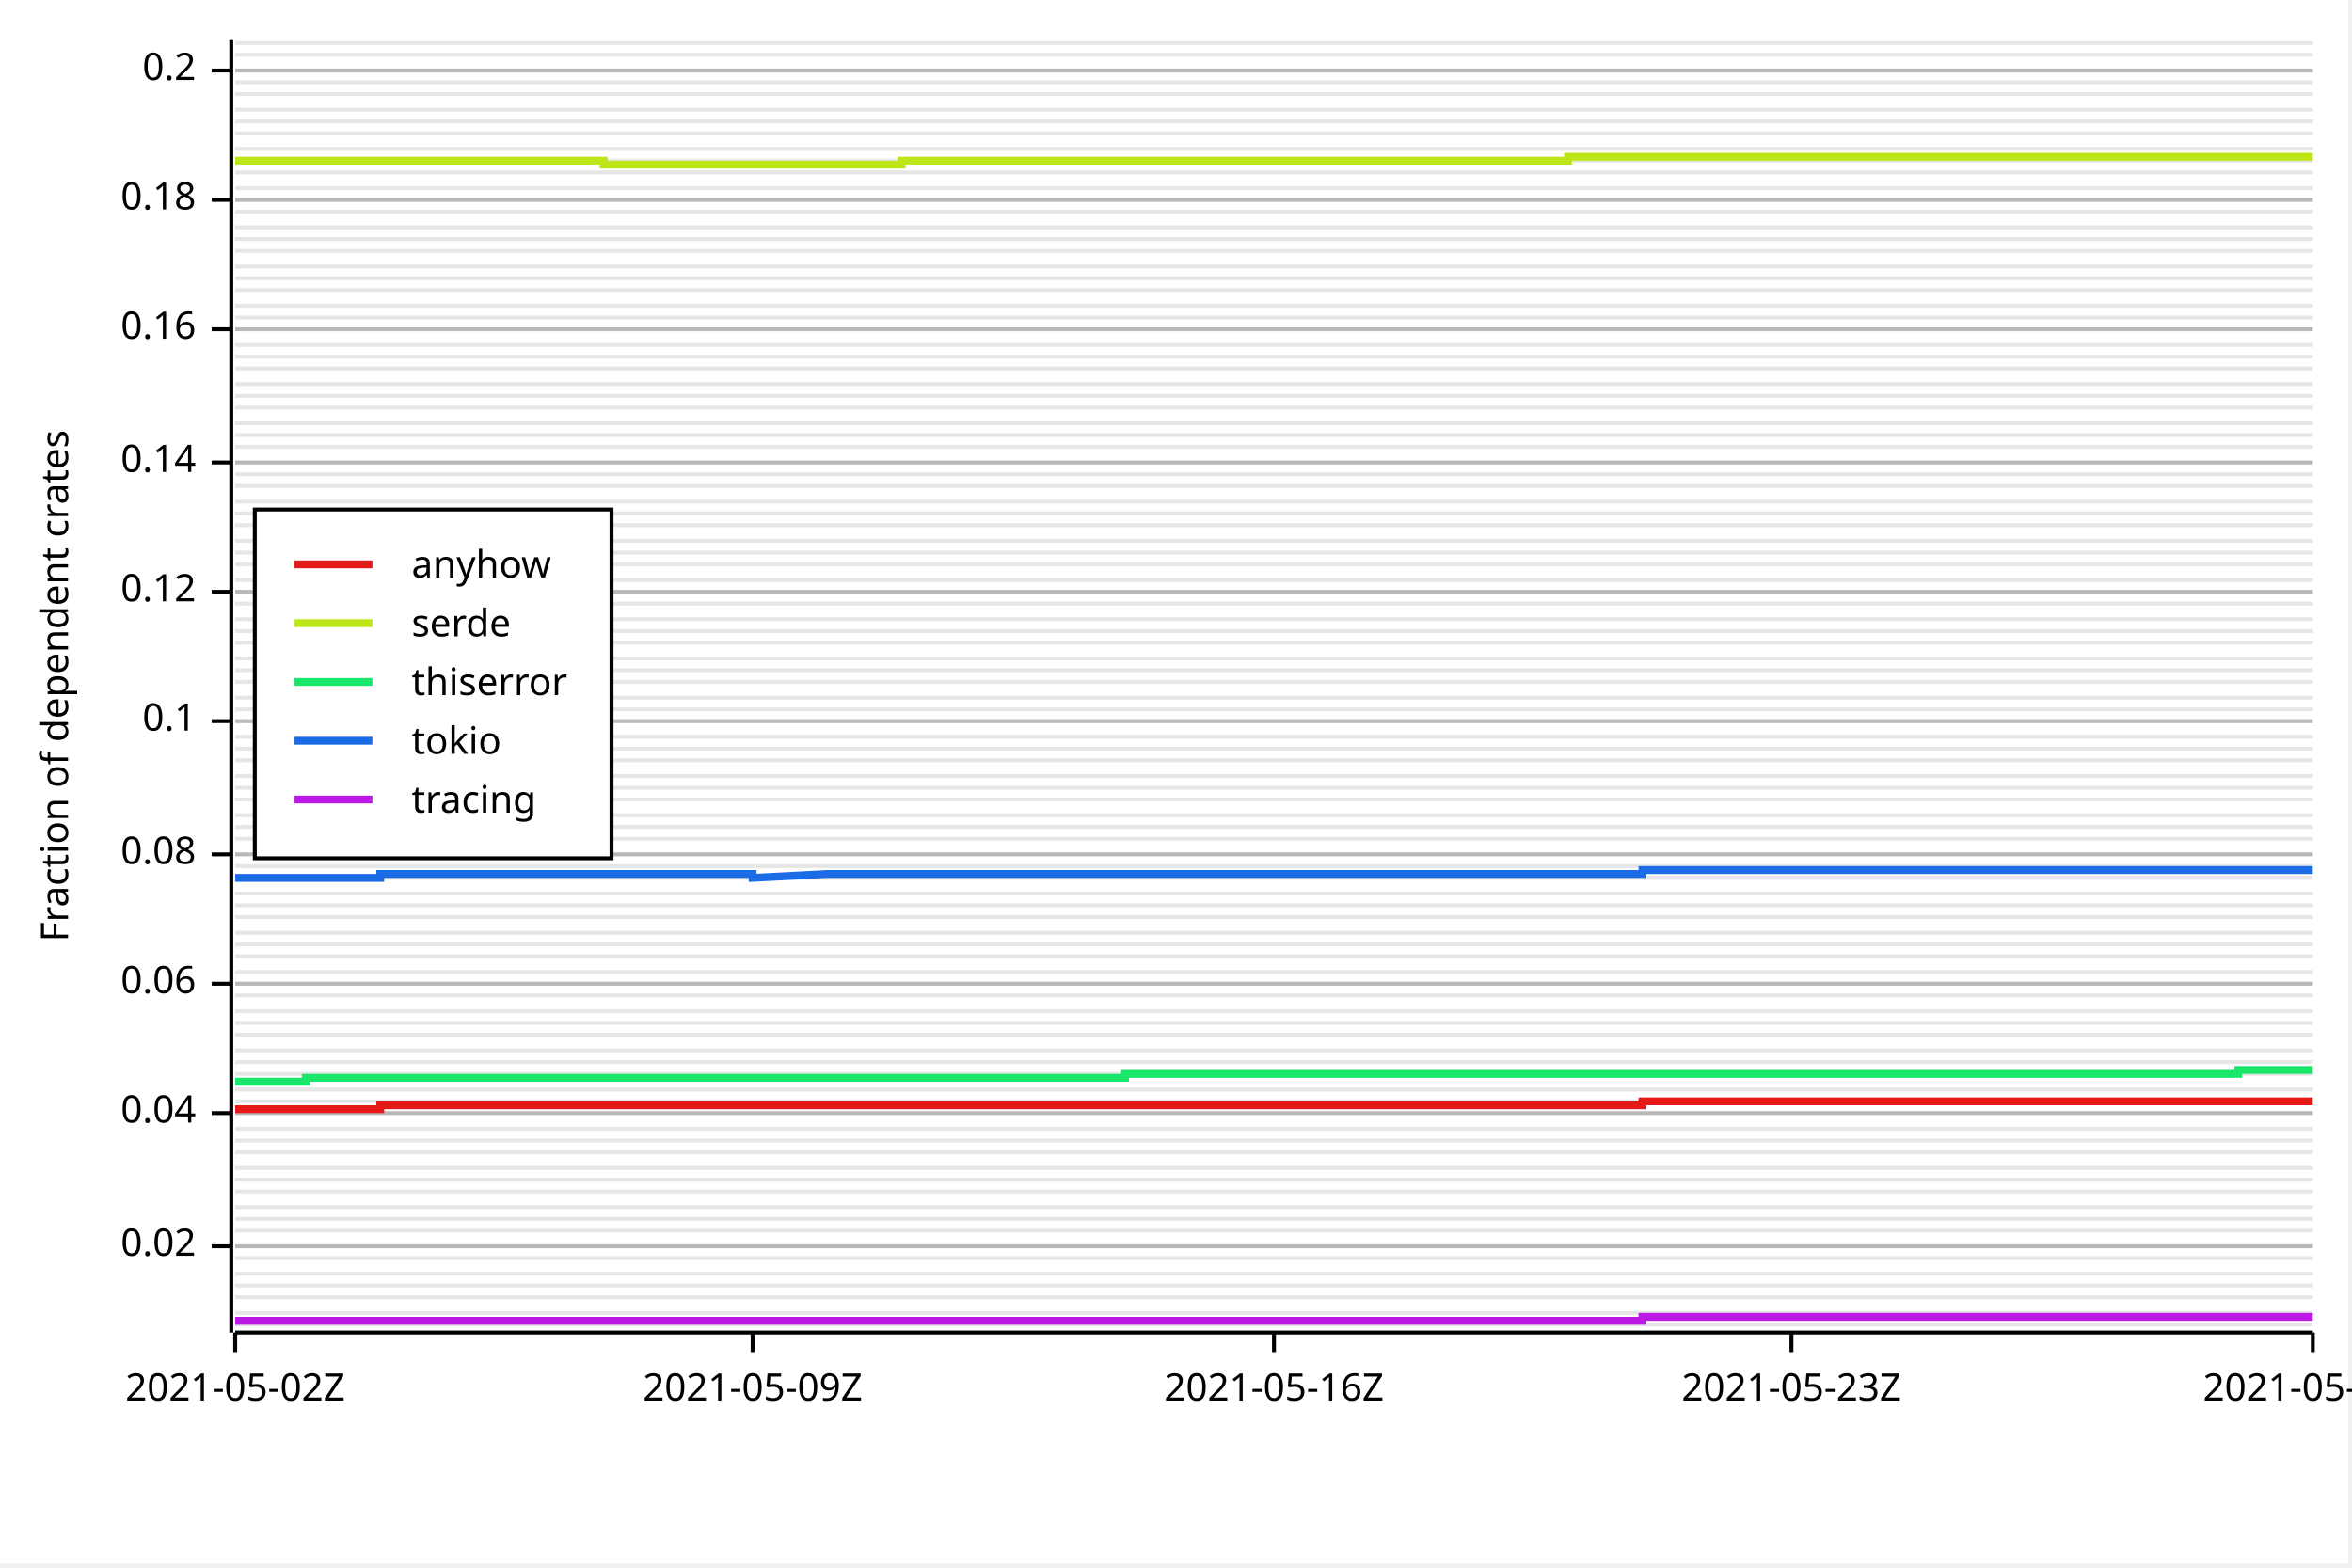
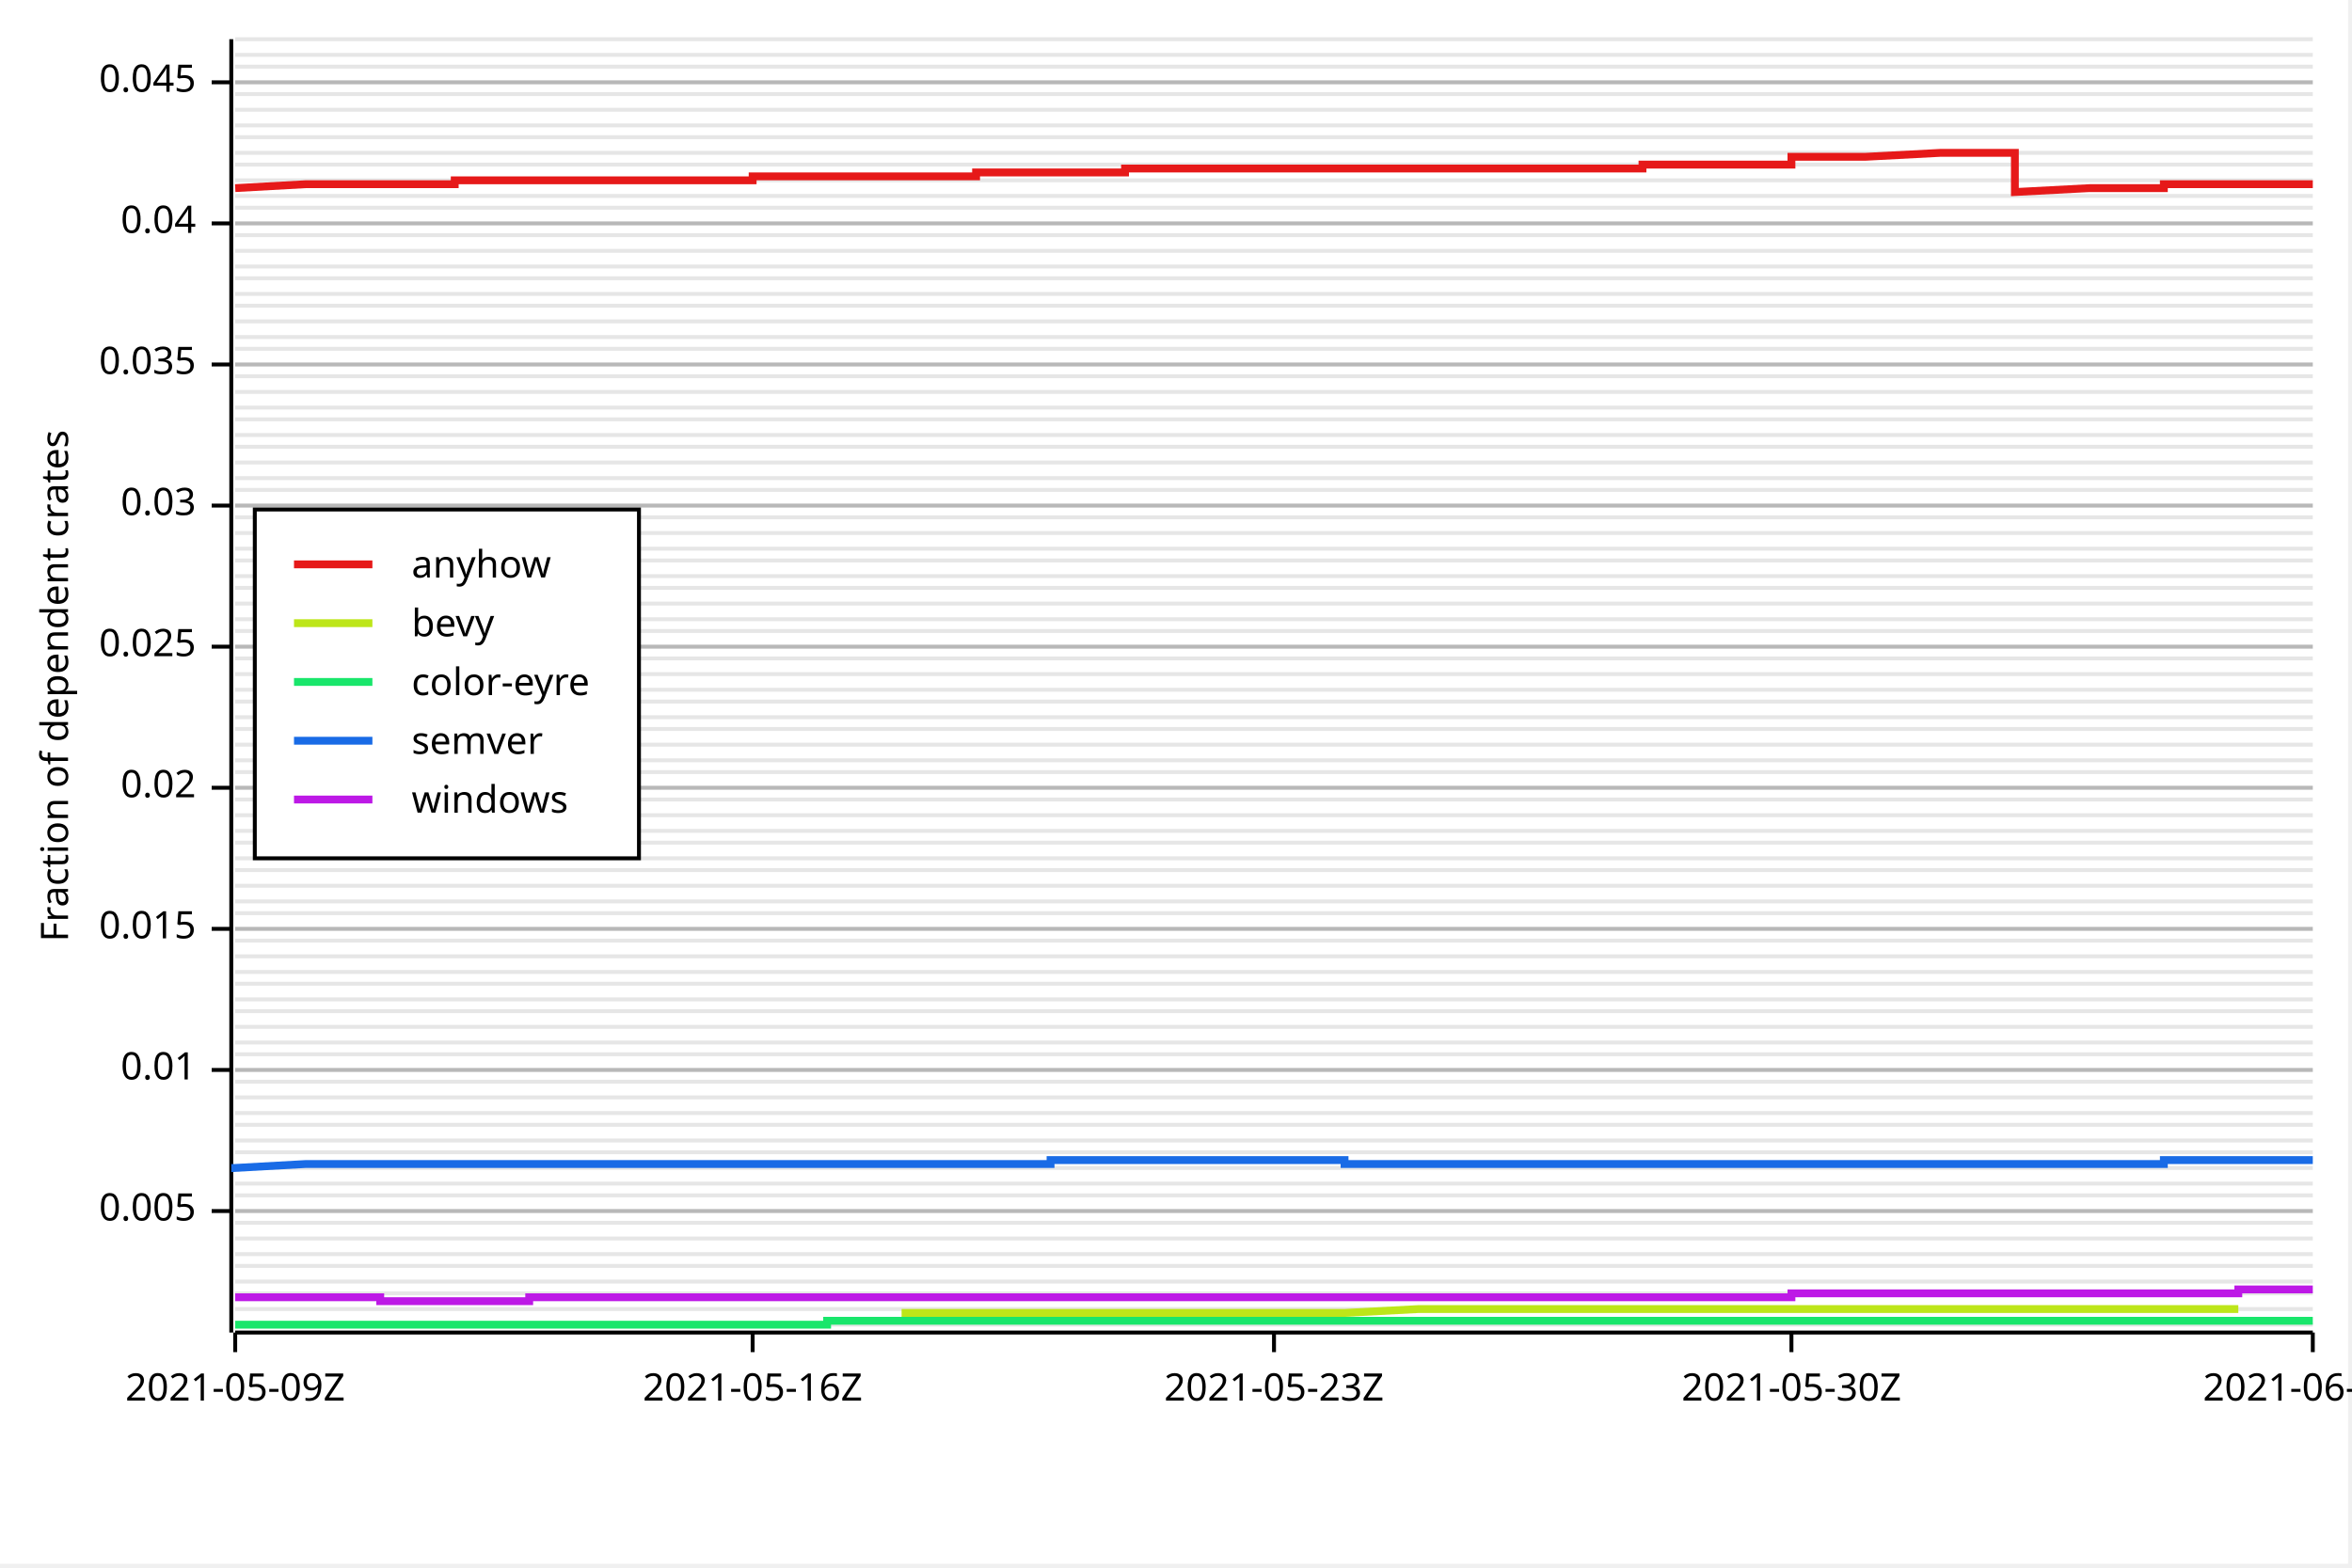
<svg xmlns="http://www.w3.org/2000/svg" width="600" height="400" viewBox="0 0 600 400">
  <rect x="0" y="0" width="599" height="399" opacity="1" fill="#FFFFFF" stroke="none" />
  <line opacity="0.1" stroke="#000000" stroke-width="1" x1="60" y1="338" x2="590" y2="338" />
-   <line opacity="0.1" stroke="#000000" stroke-width="1" x1="60" y1="335" x2="590" y2="335" />
-   <line opacity="0.1" stroke="#000000" stroke-width="1" x1="60" y1="331" x2="590" y2="331" />
-   <line opacity="0.1" stroke="#000000" stroke-width="1" x1="60" y1="328" x2="590" y2="328" />
-   <line opacity="0.1" stroke="#000000" stroke-width="1" x1="60" y1="325" x2="590" y2="325" />
-   <line opacity="0.1" stroke="#000000" stroke-width="1" x1="60" y1="321" x2="590" y2="321" />
-   <line opacity="0.1" stroke="#000000" stroke-width="1" x1="60" y1="318" x2="590" y2="318" />
-   <line opacity="0.1" stroke="#000000" stroke-width="1" x1="60" y1="314" x2="590" y2="314" />
-   <line opacity="0.1" stroke="#000000" stroke-width="1" x1="60" y1="311" x2="590" y2="311" />
-   <line opacity="0.1" stroke="#000000" stroke-width="1" x1="60" y1="308" x2="590" y2="308" />
-   <line opacity="0.1" stroke="#000000" stroke-width="1" x1="60" y1="304" x2="590" y2="304" />
-   <line opacity="0.1" stroke="#000000" stroke-width="1" x1="60" y1="301" x2="590" y2="301" />
+   <line opacity="0.1" stroke="#000000" stroke-width="1" x1="60" y1="334" x2="590" y2="334" />
+   <line opacity="0.1" stroke="#000000" stroke-width="1" x1="60" y1="330" x2="590" y2="330" />
+   <line opacity="0.1" stroke="#000000" stroke-width="1" x1="60" y1="327" x2="590" y2="327" />
+   <line opacity="0.1" stroke="#000000" stroke-width="1" x1="60" y1="323" x2="590" y2="323" />
+   <line opacity="0.1" stroke="#000000" stroke-width="1" x1="60" y1="320" x2="590" y2="320" />
+   <line opacity="0.1" stroke="#000000" stroke-width="1" x1="60" y1="316" x2="590" y2="316" />
+   <line opacity="0.1" stroke="#000000" stroke-width="1" x1="60" y1="312" x2="590" y2="312" />
+   <line opacity="0.1" stroke="#000000" stroke-width="1" x1="60" y1="309" x2="590" y2="309" />
+   <line opacity="0.1" stroke="#000000" stroke-width="1" x1="60" y1="305" x2="590" y2="305" />
+   <line opacity="0.1" stroke="#000000" stroke-width="1" x1="60" y1="302" x2="590" y2="302" />
  <line opacity="0.1" stroke="#000000" stroke-width="1" x1="60" y1="298" x2="590" y2="298" />
  <line opacity="0.1" stroke="#000000" stroke-width="1" x1="60" y1="294" x2="590" y2="294" />
  <line opacity="0.1" stroke="#000000" stroke-width="1" x1="60" y1="291" x2="590" y2="291" />
-   <line opacity="0.1" stroke="#000000" stroke-width="1" x1="60" y1="288" x2="590" y2="288" />
+   <line opacity="0.1" stroke="#000000" stroke-width="1" x1="60" y1="287" x2="590" y2="287" />
  <line opacity="0.1" stroke="#000000" stroke-width="1" x1="60" y1="284" x2="590" y2="284" />
-   <line opacity="0.1" stroke="#000000" stroke-width="1" x1="60" y1="281" x2="590" y2="281" />
-   <line opacity="0.1" stroke="#000000" stroke-width="1" x1="60" y1="278" x2="590" y2="278" />
-   <line opacity="0.1" stroke="#000000" stroke-width="1" x1="60" y1="274" x2="590" y2="274" />
-   <line opacity="0.1" stroke="#000000" stroke-width="1" x1="60" y1="271" x2="590" y2="271" />
-   <line opacity="0.1" stroke="#000000" stroke-width="1" x1="60" y1="268" x2="590" y2="268" />
-   <line opacity="0.1" stroke="#000000" stroke-width="1" x1="60" y1="264" x2="590" y2="264" />
-   <line opacity="0.1" stroke="#000000" stroke-width="1" x1="60" y1="261" x2="590" y2="261" />
+   <line opacity="0.1" stroke="#000000" stroke-width="1" x1="60" y1="280" x2="590" y2="280" />
+   <line opacity="0.1" stroke="#000000" stroke-width="1" x1="60" y1="276" x2="590" y2="276" />
+   <line opacity="0.1" stroke="#000000" stroke-width="1" x1="60" y1="273" x2="590" y2="273" />
+   <line opacity="0.1" stroke="#000000" stroke-width="1" x1="60" y1="269" x2="590" y2="269" />
+   <line opacity="0.1" stroke="#000000" stroke-width="1" x1="60" y1="266" x2="590" y2="266" />
+   <line opacity="0.1" stroke="#000000" stroke-width="1" x1="60" y1="262" x2="590" y2="262" />
  <line opacity="0.1" stroke="#000000" stroke-width="1" x1="60" y1="258" x2="590" y2="258" />
-   <line opacity="0.1" stroke="#000000" stroke-width="1" x1="60" y1="254" x2="590" y2="254" />
+   <line opacity="0.1" stroke="#000000" stroke-width="1" x1="60" y1="255" x2="590" y2="255" />
  <line opacity="0.1" stroke="#000000" stroke-width="1" x1="60" y1="251" x2="590" y2="251" />
  <line opacity="0.1" stroke="#000000" stroke-width="1" x1="60" y1="248" x2="590" y2="248" />
  <line opacity="0.1" stroke="#000000" stroke-width="1" x1="60" y1="244" x2="590" y2="244" />
-   <line opacity="0.1" stroke="#000000" stroke-width="1" x1="60" y1="241" x2="590" y2="241" />
-   <line opacity="0.1" stroke="#000000" stroke-width="1" x1="60" y1="238" x2="590" y2="238" />
-   <line opacity="0.1" stroke="#000000" stroke-width="1" x1="60" y1="234" x2="590" y2="234" />
-   <line opacity="0.1" stroke="#000000" stroke-width="1" x1="60" y1="231" x2="590" y2="231" />
-   <line opacity="0.1" stroke="#000000" stroke-width="1" x1="60" y1="228" x2="590" y2="228" />
-   <line opacity="0.1" stroke="#000000" stroke-width="1" x1="60" y1="224" x2="590" y2="224" />
-   <line opacity="0.1" stroke="#000000" stroke-width="1" x1="60" y1="221" x2="590" y2="221" />
-   <line opacity="0.1" stroke="#000000" stroke-width="1" x1="60" y1="218" x2="590" y2="218" />
-   <line opacity="0.1" stroke="#000000" stroke-width="1" x1="60" y1="214" x2="590" y2="214" />
-   <line opacity="0.1" stroke="#000000" stroke-width="1" x1="60" y1="211" x2="590" y2="211" />
+   <line opacity="0.1" stroke="#000000" stroke-width="1" x1="60" y1="240" x2="590" y2="240" />
+   <line opacity="0.1" stroke="#000000" stroke-width="1" x1="60" y1="237" x2="590" y2="237" />
+   <line opacity="0.1" stroke="#000000" stroke-width="1" x1="60" y1="233" x2="590" y2="233" />
+   <line opacity="0.1" stroke="#000000" stroke-width="1" x1="60" y1="230" x2="590" y2="230" />
+   <line opacity="0.1" stroke="#000000" stroke-width="1" x1="60" y1="226" x2="590" y2="226" />
+   <line opacity="0.1" stroke="#000000" stroke-width="1" x1="60" y1="222" x2="590" y2="222" />
+   <line opacity="0.1" stroke="#000000" stroke-width="1" x1="60" y1="219" x2="590" y2="219" />
+   <line opacity="0.1" stroke="#000000" stroke-width="1" x1="60" y1="215" x2="590" y2="215" />
+   <line opacity="0.1" stroke="#000000" stroke-width="1" x1="60" y1="212" x2="590" y2="212" />
  <line opacity="0.1" stroke="#000000" stroke-width="1" x1="60" y1="208" x2="590" y2="208" />
  <line opacity="0.1" stroke="#000000" stroke-width="1" x1="60" y1="204" x2="590" y2="204" />
  <line opacity="0.1" stroke="#000000" stroke-width="1" x1="60" y1="201" x2="590" y2="201" />
-   <line opacity="0.1" stroke="#000000" stroke-width="1" x1="60" y1="198" x2="590" y2="198" />
+   <line opacity="0.1" stroke="#000000" stroke-width="1" x1="60" y1="197" x2="590" y2="197" />
  <line opacity="0.1" stroke="#000000" stroke-width="1" x1="60" y1="194" x2="590" y2="194" />
-   <line opacity="0.1" stroke="#000000" stroke-width="1" x1="60" y1="191" x2="590" y2="191" />
-   <line opacity="0.1" stroke="#000000" stroke-width="1" x1="60" y1="188" x2="590" y2="188" />
-   <line opacity="0.1" stroke="#000000" stroke-width="1" x1="60" y1="184" x2="590" y2="184" />
-   <line opacity="0.1" stroke="#000000" stroke-width="1" x1="60" y1="181" x2="590" y2="181" />
-   <line opacity="0.1" stroke="#000000" stroke-width="1" x1="60" y1="178" x2="590" y2="178" />
-   <line opacity="0.1" stroke="#000000" stroke-width="1" x1="60" y1="174" x2="590" y2="174" />
-   <line opacity="0.1" stroke="#000000" stroke-width="1" x1="60" y1="171" x2="590" y2="171" />
+   <line opacity="0.1" stroke="#000000" stroke-width="1" x1="60" y1="190" x2="590" y2="190" />
+   <line opacity="0.1" stroke="#000000" stroke-width="1" x1="60" y1="186" x2="590" y2="186" />
+   <line opacity="0.1" stroke="#000000" stroke-width="1" x1="60" y1="183" x2="590" y2="183" />
+   <line opacity="0.1" stroke="#000000" stroke-width="1" x1="60" y1="179" x2="590" y2="179" />
+   <line opacity="0.1" stroke="#000000" stroke-width="1" x1="60" y1="176" x2="590" y2="176" />
+   <line opacity="0.1" stroke="#000000" stroke-width="1" x1="60" y1="172" x2="590" y2="172" />
  <line opacity="0.1" stroke="#000000" stroke-width="1" x1="60" y1="168" x2="590" y2="168" />
-   <line opacity="0.1" stroke="#000000" stroke-width="1" x1="60" y1="164" x2="590" y2="164" />
+   <line opacity="0.1" stroke="#000000" stroke-width="1" x1="60" y1="165" x2="590" y2="165" />
  <line opacity="0.1" stroke="#000000" stroke-width="1" x1="60" y1="161" x2="590" y2="161" />
  <line opacity="0.1" stroke="#000000" stroke-width="1" x1="60" y1="158" x2="590" y2="158" />
  <line opacity="0.1" stroke="#000000" stroke-width="1" x1="60" y1="154" x2="590" y2="154" />
-   <line opacity="0.1" stroke="#000000" stroke-width="1" x1="60" y1="151" x2="590" y2="151" />
-   <line opacity="0.1" stroke="#000000" stroke-width="1" x1="60" y1="148" x2="590" y2="148" />
-   <line opacity="0.1" stroke="#000000" stroke-width="1" x1="60" y1="144" x2="590" y2="144" />
-   <line opacity="0.1" stroke="#000000" stroke-width="1" x1="60" y1="141" x2="590" y2="141" />
-   <line opacity="0.1" stroke="#000000" stroke-width="1" x1="60" y1="138" x2="590" y2="138" />
-   <line opacity="0.1" stroke="#000000" stroke-width="1" x1="60" y1="134" x2="590" y2="134" />
-   <line opacity="0.1" stroke="#000000" stroke-width="1" x1="60" y1="131" x2="590" y2="131" />
-   <line opacity="0.1" stroke="#000000" stroke-width="1" x1="60" y1="128" x2="590" y2="128" />
-   <line opacity="0.1" stroke="#000000" stroke-width="1" x1="60" y1="124" x2="590" y2="124" />
-   <line opacity="0.1" stroke="#000000" stroke-width="1" x1="60" y1="121" x2="590" y2="121" />
+   <line opacity="0.1" stroke="#000000" stroke-width="1" x1="60" y1="150" x2="590" y2="150" />
+   <line opacity="0.1" stroke="#000000" stroke-width="1" x1="60" y1="147" x2="590" y2="147" />
+   <line opacity="0.1" stroke="#000000" stroke-width="1" x1="60" y1="143" x2="590" y2="143" />
+   <line opacity="0.1" stroke="#000000" stroke-width="1" x1="60" y1="140" x2="590" y2="140" />
+   <line opacity="0.1" stroke="#000000" stroke-width="1" x1="60" y1="136" x2="590" y2="136" />
+   <line opacity="0.1" stroke="#000000" stroke-width="1" x1="60" y1="132" x2="590" y2="132" />
+   <line opacity="0.1" stroke="#000000" stroke-width="1" x1="60" y1="129" x2="590" y2="129" />
+   <line opacity="0.1" stroke="#000000" stroke-width="1" x1="60" y1="125" x2="590" y2="125" />
+   <line opacity="0.1" stroke="#000000" stroke-width="1" x1="60" y1="122" x2="590" y2="122" />
  <line opacity="0.1" stroke="#000000" stroke-width="1" x1="60" y1="118" x2="590" y2="118" />
  <line opacity="0.1" stroke="#000000" stroke-width="1" x1="60" y1="114" x2="590" y2="114" />
  <line opacity="0.1" stroke="#000000" stroke-width="1" x1="60" y1="111" x2="590" y2="111" />
-   <line opacity="0.1" stroke="#000000" stroke-width="1" x1="60" y1="108" x2="590" y2="108" />
+   <line opacity="0.1" stroke="#000000" stroke-width="1" x1="60" y1="107" x2="590" y2="107" />
  <line opacity="0.1" stroke="#000000" stroke-width="1" x1="60" y1="104" x2="590" y2="104" />
-   <line opacity="0.1" stroke="#000000" stroke-width="1" x1="60" y1="101" x2="590" y2="101" />
-   <line opacity="0.1" stroke="#000000" stroke-width="1" x1="60" y1="98" x2="590" y2="98" />
-   <line opacity="0.1" stroke="#000000" stroke-width="1" x1="60" y1="94" x2="590" y2="94" />
-   <line opacity="0.1" stroke="#000000" stroke-width="1" x1="60" y1="91" x2="590" y2="91" />
-   <line opacity="0.1" stroke="#000000" stroke-width="1" x1="60" y1="88" x2="590" y2="88" />
-   <line opacity="0.1" stroke="#000000" stroke-width="1" x1="60" y1="84" x2="590" y2="84" />
-   <line opacity="0.1" stroke="#000000" stroke-width="1" x1="60" y1="81" x2="590" y2="81" />
+   <line opacity="0.1" stroke="#000000" stroke-width="1" x1="60" y1="100" x2="590" y2="100" />
+   <line opacity="0.1" stroke="#000000" stroke-width="1" x1="60" y1="96" x2="590" y2="96" />
+   <line opacity="0.1" stroke="#000000" stroke-width="1" x1="60" y1="93" x2="590" y2="93" />
+   <line opacity="0.1" stroke="#000000" stroke-width="1" x1="60" y1="89" x2="590" y2="89" />
+   <line opacity="0.1" stroke="#000000" stroke-width="1" x1="60" y1="86" x2="590" y2="86" />
+   <line opacity="0.1" stroke="#000000" stroke-width="1" x1="60" y1="82" x2="590" y2="82" />
  <line opacity="0.1" stroke="#000000" stroke-width="1" x1="60" y1="78" x2="590" y2="78" />
-   <line opacity="0.1" stroke="#000000" stroke-width="1" x1="60" y1="74" x2="590" y2="74" />
+   <line opacity="0.1" stroke="#000000" stroke-width="1" x1="60" y1="75" x2="590" y2="75" />
  <line opacity="0.1" stroke="#000000" stroke-width="1" x1="60" y1="71" x2="590" y2="71" />
  <line opacity="0.1" stroke="#000000" stroke-width="1" x1="60" y1="68" x2="590" y2="68" />
  <line opacity="0.1" stroke="#000000" stroke-width="1" x1="60" y1="64" x2="590" y2="64" />
-   <line opacity="0.1" stroke="#000000" stroke-width="1" x1="60" y1="61" x2="590" y2="61" />
-   <line opacity="0.1" stroke="#000000" stroke-width="1" x1="60" y1="58" x2="590" y2="58" />
-   <line opacity="0.1" stroke="#000000" stroke-width="1" x1="60" y1="54" x2="590" y2="54" />
-   <line opacity="0.1" stroke="#000000" stroke-width="1" x1="60" y1="51" x2="590" y2="51" />
-   <line opacity="0.1" stroke="#000000" stroke-width="1" x1="60" y1="48" x2="590" y2="48" />
-   <line opacity="0.1" stroke="#000000" stroke-width="1" x1="60" y1="44" x2="590" y2="44" />
-   <line opacity="0.1" stroke="#000000" stroke-width="1" x1="60" y1="41" x2="590" y2="41" />
-   <line opacity="0.1" stroke="#000000" stroke-width="1" x1="60" y1="38" x2="590" y2="38" />
-   <line opacity="0.1" stroke="#000000" stroke-width="1" x1="60" y1="34" x2="590" y2="34" />
-   <line opacity="0.1" stroke="#000000" stroke-width="1" x1="60" y1="31" x2="590" y2="31" />
+   <line opacity="0.1" stroke="#000000" stroke-width="1" x1="60" y1="60" x2="590" y2="60" />
+   <line opacity="0.1" stroke="#000000" stroke-width="1" x1="60" y1="57" x2="590" y2="57" />
+   <line opacity="0.1" stroke="#000000" stroke-width="1" x1="60" y1="53" x2="590" y2="53" />
+   <line opacity="0.1" stroke="#000000" stroke-width="1" x1="60" y1="50" x2="590" y2="50" />
+   <line opacity="0.1" stroke="#000000" stroke-width="1" x1="60" y1="46" x2="590" y2="46" />
+   <line opacity="0.1" stroke="#000000" stroke-width="1" x1="60" y1="42" x2="590" y2="42" />
+   <line opacity="0.1" stroke="#000000" stroke-width="1" x1="60" y1="39" x2="590" y2="39" />
+   <line opacity="0.1" stroke="#000000" stroke-width="1" x1="60" y1="35" x2="590" y2="35" />
+   <line opacity="0.1" stroke="#000000" stroke-width="1" x1="60" y1="32" x2="590" y2="32" />
  <line opacity="0.1" stroke="#000000" stroke-width="1" x1="60" y1="28" x2="590" y2="28" />
  <line opacity="0.1" stroke="#000000" stroke-width="1" x1="60" y1="24" x2="590" y2="24" />
  <line opacity="0.1" stroke="#000000" stroke-width="1" x1="60" y1="21" x2="590" y2="21" />
-   <line opacity="0.1" stroke="#000000" stroke-width="1" x1="60" y1="18" x2="590" y2="18" />
+   <line opacity="0.1" stroke="#000000" stroke-width="1" x1="60" y1="17" x2="590" y2="17" />
  <line opacity="0.1" stroke="#000000" stroke-width="1" x1="60" y1="14" x2="590" y2="14" />
-   <line opacity="0.1" stroke="#000000" stroke-width="1" x1="60" y1="11" x2="590" y2="11" />
+   <line opacity="0.1" stroke="#000000" stroke-width="1" x1="60" y1="10" x2="590" y2="10" />
  <text x="10" y="175" dy="0.76em" text-anchor="middle" font-family="sans-serif" font-size="9.677" opacity="1" fill="#000000" transform="rotate(270, 10, 175)">
Fraction of dependent crates
</text>
-   <line opacity="0.2" stroke="#000000" stroke-width="1" x1="60" y1="318" x2="590" y2="318" />
-   <line opacity="0.2" stroke="#000000" stroke-width="1" x1="60" y1="284" x2="590" y2="284" />
-   <line opacity="0.2" stroke="#000000" stroke-width="1" x1="60" y1="251" x2="590" y2="251" />
-   <line opacity="0.2" stroke="#000000" stroke-width="1" x1="60" y1="218" x2="590" y2="218" />
-   <line opacity="0.2" stroke="#000000" stroke-width="1" x1="60" y1="184" x2="590" y2="184" />
-   <line opacity="0.2" stroke="#000000" stroke-width="1" x1="60" y1="151" x2="590" y2="151" />
-   <line opacity="0.2" stroke="#000000" stroke-width="1" x1="60" y1="118" x2="590" y2="118" />
-   <line opacity="0.2" stroke="#000000" stroke-width="1" x1="60" y1="84" x2="590" y2="84" />
-   <line opacity="0.2" stroke="#000000" stroke-width="1" x1="60" y1="51" x2="590" y2="51" />
-   <line opacity="0.2" stroke="#000000" stroke-width="1" x1="60" y1="18" x2="590" y2="18" />
+   <line opacity="0.2" stroke="#000000" stroke-width="1" x1="60" y1="309" x2="590" y2="309" />
+   <line opacity="0.2" stroke="#000000" stroke-width="1" x1="60" y1="273" x2="590" y2="273" />
+   <line opacity="0.2" stroke="#000000" stroke-width="1" x1="60" y1="237" x2="590" y2="237" />
+   <line opacity="0.2" stroke="#000000" stroke-width="1" x1="60" y1="201" x2="590" y2="201" />
+   <line opacity="0.2" stroke="#000000" stroke-width="1" x1="60" y1="165" x2="590" y2="165" />
+   <line opacity="0.2" stroke="#000000" stroke-width="1" x1="60" y1="129" x2="590" y2="129" />
+   <line opacity="0.2" stroke="#000000" stroke-width="1" x1="60" y1="93" x2="590" y2="93" />
+   <line opacity="0.2" stroke="#000000" stroke-width="1" x1="60" y1="57" x2="590" y2="57" />
+   <line opacity="0.2" stroke="#000000" stroke-width="1" x1="60" y1="21" x2="590" y2="21" />
  <polyline fill="none" opacity="1" stroke="#000000" stroke-width="1" points="59,10 59,340 " />
-   <text x="50" y="318" dy="0.5ex" text-anchor="end" font-family="sans-serif" font-size="9.677" opacity="1" fill="#000000">
+   <text x="50" y="309" dy="0.5ex" text-anchor="end" font-family="sans-serif" font-size="9.677" opacity="1" fill="#000000">
+ 0.005
+ </text>
+   <polyline fill="none" opacity="1" stroke="#000000" stroke-width="1" points="54,309 59,309 " />
+   <text x="50" y="273" dy="0.5ex" text-anchor="end" font-family="sans-serif" font-size="9.677" opacity="1" fill="#000000">
+ 0.01
+ </text>
+   <polyline fill="none" opacity="1" stroke="#000000" stroke-width="1" points="54,273 59,273 " />
+   <text x="50" y="237" dy="0.5ex" text-anchor="end" font-family="sans-serif" font-size="9.677" opacity="1" fill="#000000">
+ 0.015
+ </text>
+   <polyline fill="none" opacity="1" stroke="#000000" stroke-width="1" points="54,237 59,237 " />
+   <text x="50" y="201" dy="0.5ex" text-anchor="end" font-family="sans-serif" font-size="9.677" opacity="1" fill="#000000">
0.02
</text>
-   <polyline fill="none" opacity="1" stroke="#000000" stroke-width="1" points="54,318 59,318 " />
-   <text x="50" y="284" dy="0.5ex" text-anchor="end" font-family="sans-serif" font-size="9.677" opacity="1" fill="#000000">
+   <polyline fill="none" opacity="1" stroke="#000000" stroke-width="1" points="54,201 59,201 " />
+   <text x="50" y="165" dy="0.5ex" text-anchor="end" font-family="sans-serif" font-size="9.677" opacity="1" fill="#000000">
+ 0.025
+ </text>
+   <polyline fill="none" opacity="1" stroke="#000000" stroke-width="1" points="54,165 59,165 " />
+   <text x="50" y="129" dy="0.5ex" text-anchor="end" font-family="sans-serif" font-size="9.677" opacity="1" fill="#000000">
+ 0.03
+ </text>
+   <polyline fill="none" opacity="1" stroke="#000000" stroke-width="1" points="54,129 59,129 " />
+   <text x="50" y="93" dy="0.5ex" text-anchor="end" font-family="sans-serif" font-size="9.677" opacity="1" fill="#000000">
+ 0.035
+ </text>
+   <polyline fill="none" opacity="1" stroke="#000000" stroke-width="1" points="54,93 59,93 " />
+   <text x="50" y="57" dy="0.5ex" text-anchor="end" font-family="sans-serif" font-size="9.677" opacity="1" fill="#000000">
0.04
</text>
-   <polyline fill="none" opacity="1" stroke="#000000" stroke-width="1" points="54,284 59,284 " />
-   <text x="50" y="251" dy="0.5ex" text-anchor="end" font-family="sans-serif" font-size="9.677" opacity="1" fill="#000000">
- 0.06
+   <polyline fill="none" opacity="1" stroke="#000000" stroke-width="1" points="54,57 59,57 " />
+   <text x="50" y="21" dy="0.5ex" text-anchor="end" font-family="sans-serif" font-size="9.677" opacity="1" fill="#000000">
+ 0.045
</text>
-   <polyline fill="none" opacity="1" stroke="#000000" stroke-width="1" points="54,251 59,251 " />
-   <text x="50" y="218" dy="0.5ex" text-anchor="end" font-family="sans-serif" font-size="9.677" opacity="1" fill="#000000">
- 0.08
- </text>
-   <polyline fill="none" opacity="1" stroke="#000000" stroke-width="1" points="54,218 59,218 " />
-   <text x="50" y="184" dy="0.5ex" text-anchor="end" font-family="sans-serif" font-size="9.677" opacity="1" fill="#000000">
- 0.1
- </text>
-   <polyline fill="none" opacity="1" stroke="#000000" stroke-width="1" points="54,184 59,184 " />
-   <text x="50" y="151" dy="0.5ex" text-anchor="end" font-family="sans-serif" font-size="9.677" opacity="1" fill="#000000">
- 0.12
- </text>
-   <polyline fill="none" opacity="1" stroke="#000000" stroke-width="1" points="54,151 59,151 " />
-   <text x="50" y="118" dy="0.5ex" text-anchor="end" font-family="sans-serif" font-size="9.677" opacity="1" fill="#000000">
- 0.14
- </text>
-   <polyline fill="none" opacity="1" stroke="#000000" stroke-width="1" points="54,118 59,118 " />
-   <text x="50" y="84" dy="0.5ex" text-anchor="end" font-family="sans-serif" font-size="9.677" opacity="1" fill="#000000">
- 0.16
- </text>
-   <polyline fill="none" opacity="1" stroke="#000000" stroke-width="1" points="54,84 59,84 " />
-   <text x="50" y="51" dy="0.5ex" text-anchor="end" font-family="sans-serif" font-size="9.677" opacity="1" fill="#000000">
- 0.18
- </text>
-   <polyline fill="none" opacity="1" stroke="#000000" stroke-width="1" points="54,51 59,51 " />
-   <text x="50" y="18" dy="0.5ex" text-anchor="end" font-family="sans-serif" font-size="9.677" opacity="1" fill="#000000">
- 0.2
- </text>
-   <polyline fill="none" opacity="1" stroke="#000000" stroke-width="1" points="54,18 59,18 " />
+   <polyline fill="none" opacity="1" stroke="#000000" stroke-width="1" points="54,21 59,21 " />
  <polyline fill="none" opacity="1" stroke="#000000" stroke-width="1" points="60,340 590,340 " />
  <text x="60" y="350" dy="0.76em" text-anchor="middle" font-family="sans-serif" font-size="9.677" opacity="1" fill="#000000">
- 2021-05-02Z
+ 2021-05-09Z
</text>
  <polyline fill="none" opacity="1" stroke="#000000" stroke-width="1" points="60,340 60,345 " />
  <text x="192" y="350" dy="0.76em" text-anchor="middle" font-family="sans-serif" font-size="9.677" opacity="1" fill="#000000">
- 2021-05-09Z
+ 2021-05-16Z
</text>
  <polyline fill="none" opacity="1" stroke="#000000" stroke-width="1" points="192,340 192,345 " />
  <text x="325" y="350" dy="0.76em" text-anchor="middle" font-family="sans-serif" font-size="9.677" opacity="1" fill="#000000">
- 2021-05-16Z
+ 2021-05-23Z
</text>
  <polyline fill="none" opacity="1" stroke="#000000" stroke-width="1" points="325,340 325,345 " />
  <text x="457" y="350" dy="0.76em" text-anchor="middle" font-family="sans-serif" font-size="9.677" opacity="1" fill="#000000">
- 2021-05-23Z
+ 2021-05-30Z
</text>
  <polyline fill="none" opacity="1" stroke="#000000" stroke-width="1" points="457,340 457,345 " />
  <text x="590" y="350" dy="0.76em" text-anchor="middle" font-family="sans-serif" font-size="9.677" opacity="1" fill="#000000">
- 2021-05-30Z
+ 2021-06-06Z
</text>
  <polyline fill="none" opacity="1" stroke="#000000" stroke-width="1" points="590,340 590,345 " />
-   <polyline fill="none" opacity="1" stroke="#E61919" stroke-width="2" points="60,283 60,283 78,283 78,283 97,283 97,282 116,282 116,282 135,282 135,282 154,282 154,282 173,282 173,282 192,282 192,282 211,282 230,282 230,282 249,282 249,282 268,282 268,282 287,282 287,282 306,282 306,282 325,282 325,282 343,282 343,282 362,282 362,282 381,282 381,282 400,282 400,282 419,282 419,281 438,281 438,281 457,281 457,281 476,281 476,281 495,281 495,281 514,281 514,281 533,281 533,281 552,281 552,281 571,281 571,281 590,281 " />
-   <polyline fill="none" opacity="1" stroke="#BDE619" stroke-width="2" points="60,41 60,41 78,41 78,41 97,41 97,41 116,41 116,41 135,41 135,41 154,41 154,42 173,42 173,42 192,42 192,42 211,42 230,42 230,41 249,41 249,41 268,41 268,41 287,41 287,41 306,41 306,41 325,41 325,41 343,41 343,41 362,41 362,41 381,41 381,41 400,41 400,40 419,40 419,40 438,40 438,40 457,40 457,40 476,40 476,40 495,40 495,40 514,40 514,40 533,40 533,40 552,40 552,40 571,40 571,40 590,40 " />
-   <polyline fill="none" opacity="1" stroke="#19E66B" stroke-width="2" points="60,276 60,276 78,276 78,275 97,275 97,275 116,275 116,275 135,275 135,275 154,275 154,275 173,275 173,275 192,275 192,275 211,275 230,275 230,275 249,275 249,275 268,275 268,275 287,275 287,274 306,274 306,274 325,274 325,274 343,274 343,274 362,274 362,274 381,274 381,274 400,274 400,274 419,274 419,274 438,274 438,274 457,274 457,274 476,274 476,274 495,274 495,274 514,274 514,274 533,274 533,274 552,274 552,274 571,274 571,273 590,273 " />
-   <polyline fill="none" opacity="1" stroke="#196BE6" stroke-width="2" points="60,224 60,224 78,224 78,224 97,224 97,223 116,223 116,223 135,223 135,223 154,223 154,223 173,223 173,223 192,223 192,224 211,223 230,223 230,223 249,223 249,223 268,223 268,223 287,223 287,223 306,223 306,223 325,223 325,223 343,223 343,223 362,223 362,223 381,223 381,223 400,223 400,223 419,223 419,222 438,222 438,222 457,222 457,222 476,222 476,222 495,222 495,222 514,222 514,222 533,222 533,222 552,222 552,222 571,222 571,222 590,222 " />
-   <polyline fill="none" opacity="1" stroke="#BD19E6" stroke-width="2" points="60,337 60,337 78,337 78,337 97,337 97,337 116,337 116,337 135,337 135,337 154,337 154,337 173,337 173,337 192,337 192,337 211,337 230,337 230,337 249,337 249,337 268,337 268,337 287,337 287,337 306,337 306,337 325,337 325,337 343,337 343,337 362,337 362,337 381,337 381,337 400,337 400,337 419,337 419,336 438,336 438,336 457,336 457,336 476,336 476,336 495,336 495,336 514,336 514,336 533,336 533,336 552,336 552,336 571,336 571,336 590,336 " />
-   <rect x="65" y="130" width="91" height="89" opacity="1" fill="#FFFFFF" stroke="none" />
-   <rect x="65" y="130" width="91" height="89" opacity="1" fill="none" stroke="#000000" />
+   <polyline fill="none" opacity="1" stroke="#E61919" stroke-width="2" points="60,48 60,48 78,47 97,47 97,47 116,47 116,46 135,46 135,46 154,46 154,46 173,46 173,46 192,46 192,45 211,45 211,45 230,45 230,45 249,45 249,44 268,44 268,44 287,44 287,43 306,43 306,43 325,43 325,43 343,43 343,43 362,43 362,43 381,43 381,43 400,43 400,43 419,43 419,42 438,42 438,42 457,42 457,40 476,40 476,40 495,39 514,39 514,49 533,48 552,48 552,47 571,47 571,47 590,47 " />
+   <polyline fill="none" opacity="1" stroke="#BDE619" stroke-width="2" points="230,335 249,335 287,335 306,335 343,335 362,334 419,334 438,334 457,334 514,334 571,334 " />
+   <polyline fill="none" opacity="1" stroke="#19E66B" stroke-width="2" points="60,338 60,338 78,338 97,338 97,338 116,338 116,338 135,338 135,338 154,338 154,338 173,338 173,338 192,338 192,338 211,338 211,337 230,337 230,337 249,337 249,337 268,337 287,337 287,337 306,337 306,337 325,337 325,337 343,337 343,337 362,337 362,337 381,337 381,337 400,337 400,337 419,337 419,337 438,337 438,337 457,337 476,337 476,337 495,337 514,337 514,337 533,337 552,337 552,337 571,337 571,337 590,337 " />
+   <polyline fill="none" opacity="1" stroke="#196BE6" stroke-width="2" points="60,297 60,298 78,297 97,297 97,297 116,297 116,297 135,297 135,297 154,297 154,297 173,297 173,297 192,297 192,297 211,297 211,297 230,297 230,297 249,297 249,297 268,297 268,296 287,296 287,296 306,296 306,296 325,296 325,296 343,296 343,297 362,297 362,297 381,297 381,297 400,297 400,297 419,297 419,297 438,297 438,297 457,297 457,297 476,297 476,297 495,297 514,297 514,297 533,297 552,297 552,296 571,296 571,296 590,296 " />
+   <polyline fill="none" opacity="1" stroke="#BD19E6" stroke-width="2" points="60,331 78,331 97,331 97,332 116,332 116,332 135,332 135,331 154,331 173,331 173,331 192,331 211,331 230,331 230,331 249,331 249,331 268,331 268,331 287,331 287,331 306,331 306,331 325,331 325,331 343,331 343,331 362,331 362,331 381,331 381,331 400,331 400,331 419,331 419,331 438,331 438,331 457,331 457,330 476,330 476,330 495,330 514,330 514,330 552,330 571,330 571,329 590,329 " />
+   <rect x="65" y="130" width="98" height="89" opacity="1" fill="#FFFFFF" stroke="none" />
+   <rect x="65" y="130" width="98" height="89" opacity="1" fill="none" stroke="#000000" />
  <text x="105" y="140" dy="0.76em" text-anchor="start" font-family="sans-serif" font-size="9.677" opacity="1" fill="#000000">
anyhow
</text>
  <text x="105" y="155" dy="0.76em" text-anchor="start" font-family="sans-serif" font-size="9.677" opacity="1" fill="#000000">
- serde
+ bevy
</text>
  <text x="105" y="170" dy="0.76em" text-anchor="start" font-family="sans-serif" font-size="9.677" opacity="1" fill="#000000">
- thiserror
+ color-eyre
</text>
  <text x="105" y="185" dy="0.76em" text-anchor="start" font-family="sans-serif" font-size="9.677" opacity="1" fill="#000000">
- tokio
+ semver
</text>
  <text x="105" y="200" dy="0.76em" text-anchor="start" font-family="sans-serif" font-size="9.677" opacity="1" fill="#000000">
- tracing
+ windows
</text>
  <polyline fill="none" opacity="1" stroke="#E61919" stroke-width="2" points="75,144 95,144 " />
  <polyline fill="none" opacity="1" stroke="#BDE619" stroke-width="2" points="75,159 95,159 " />
  <polyline fill="none" opacity="1" stroke="#19E66B" stroke-width="2" points="75,174 95,174 " />
  <polyline fill="none" opacity="1" stroke="#196BE6" stroke-width="2" points="75,189 95,189 " />
  <polyline fill="none" opacity="1" stroke="#BD19E6" stroke-width="2" points="75,204 95,204 " />
</svg>
